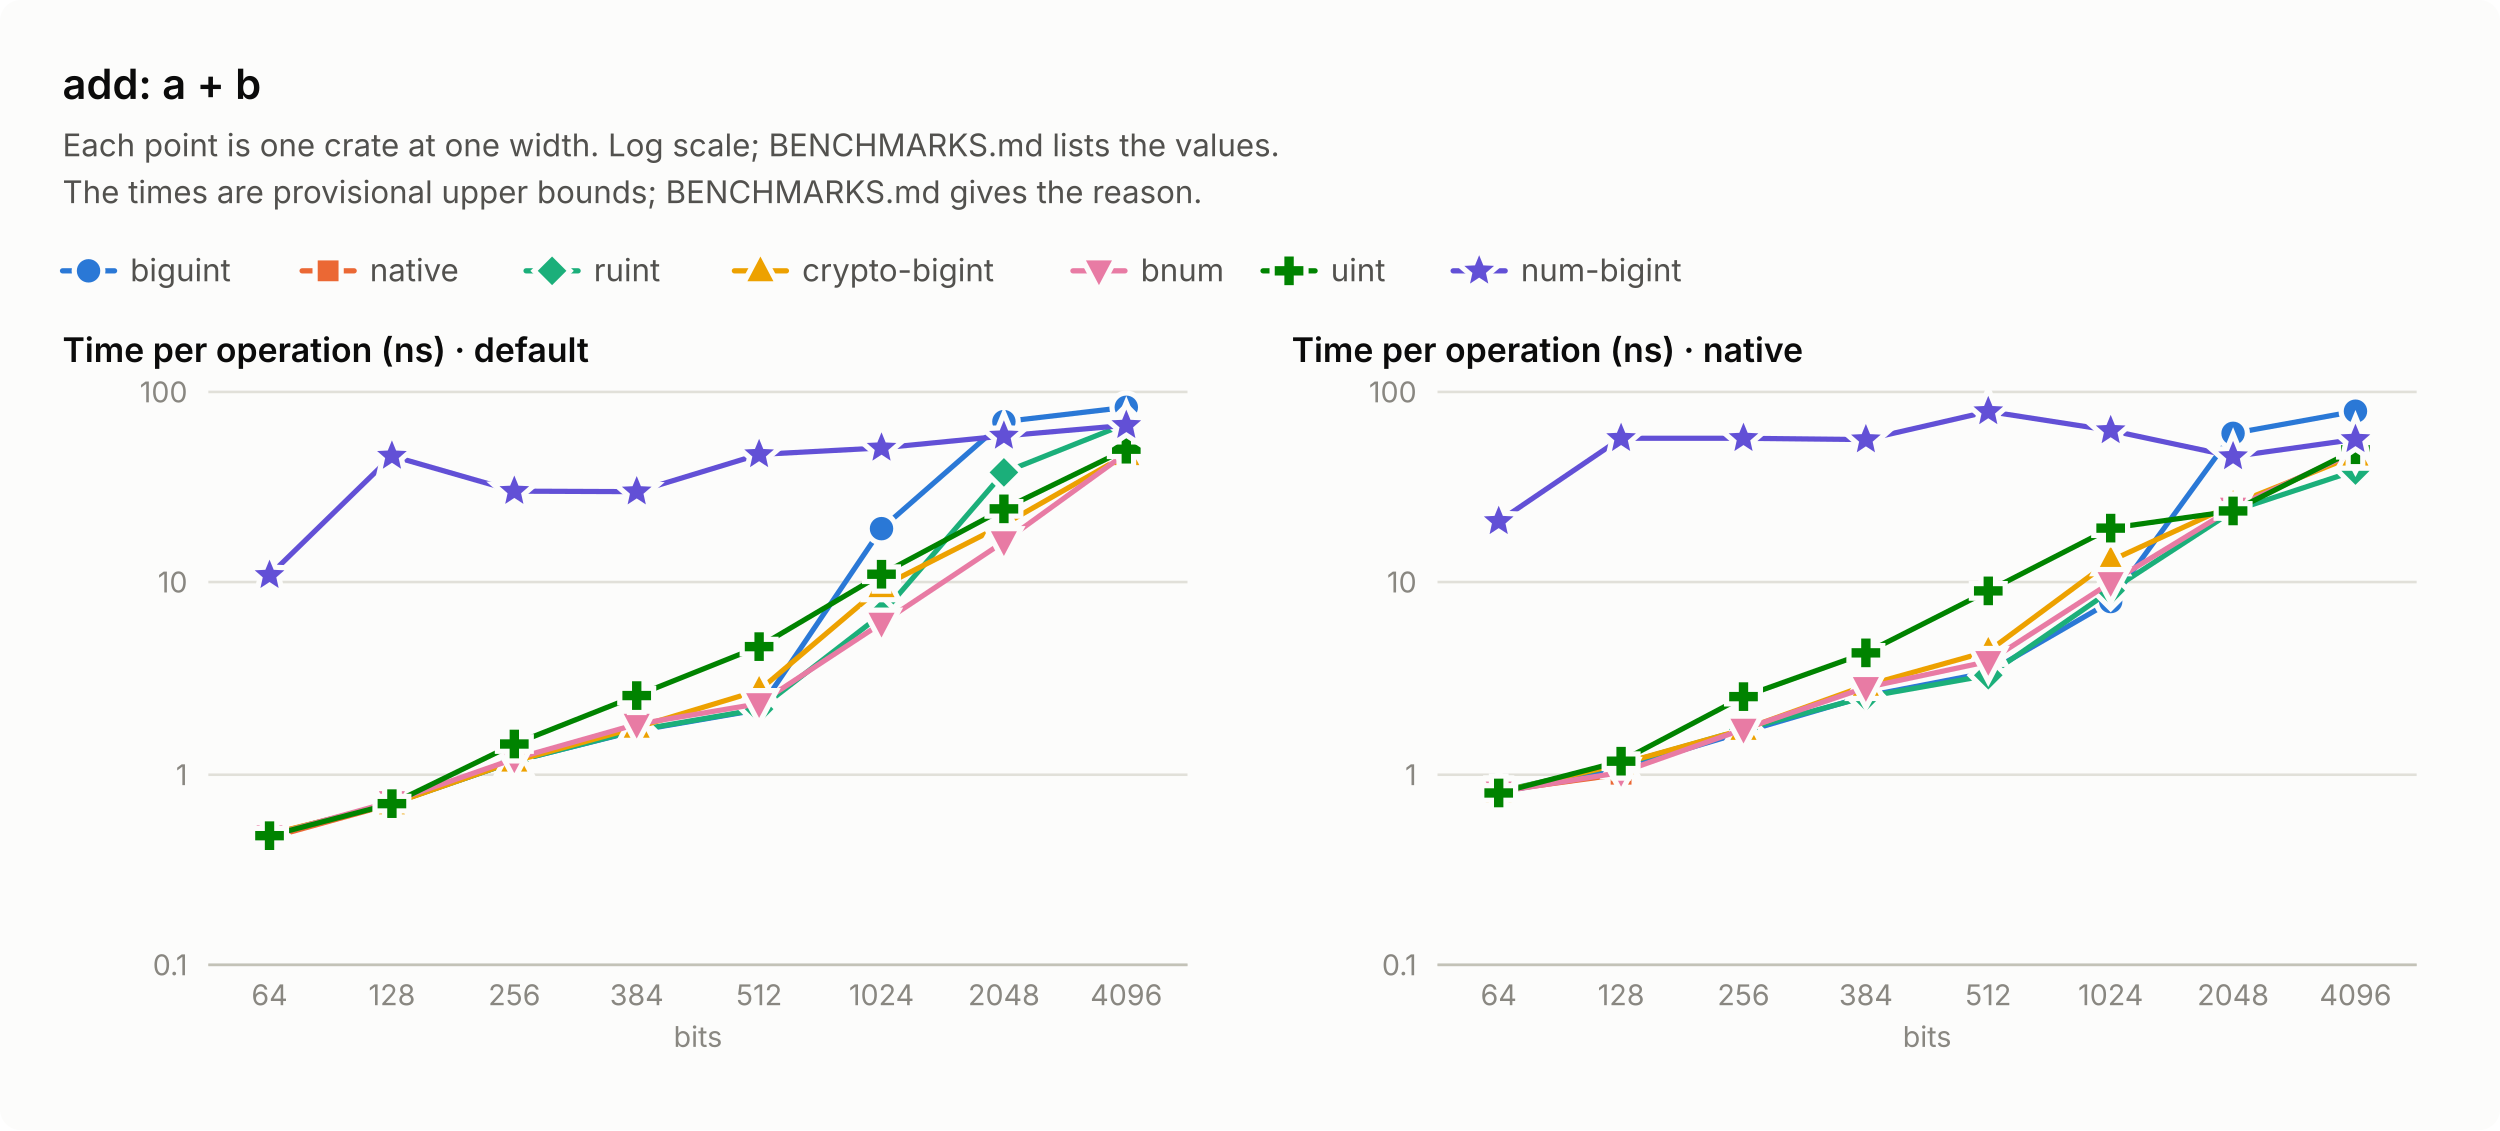
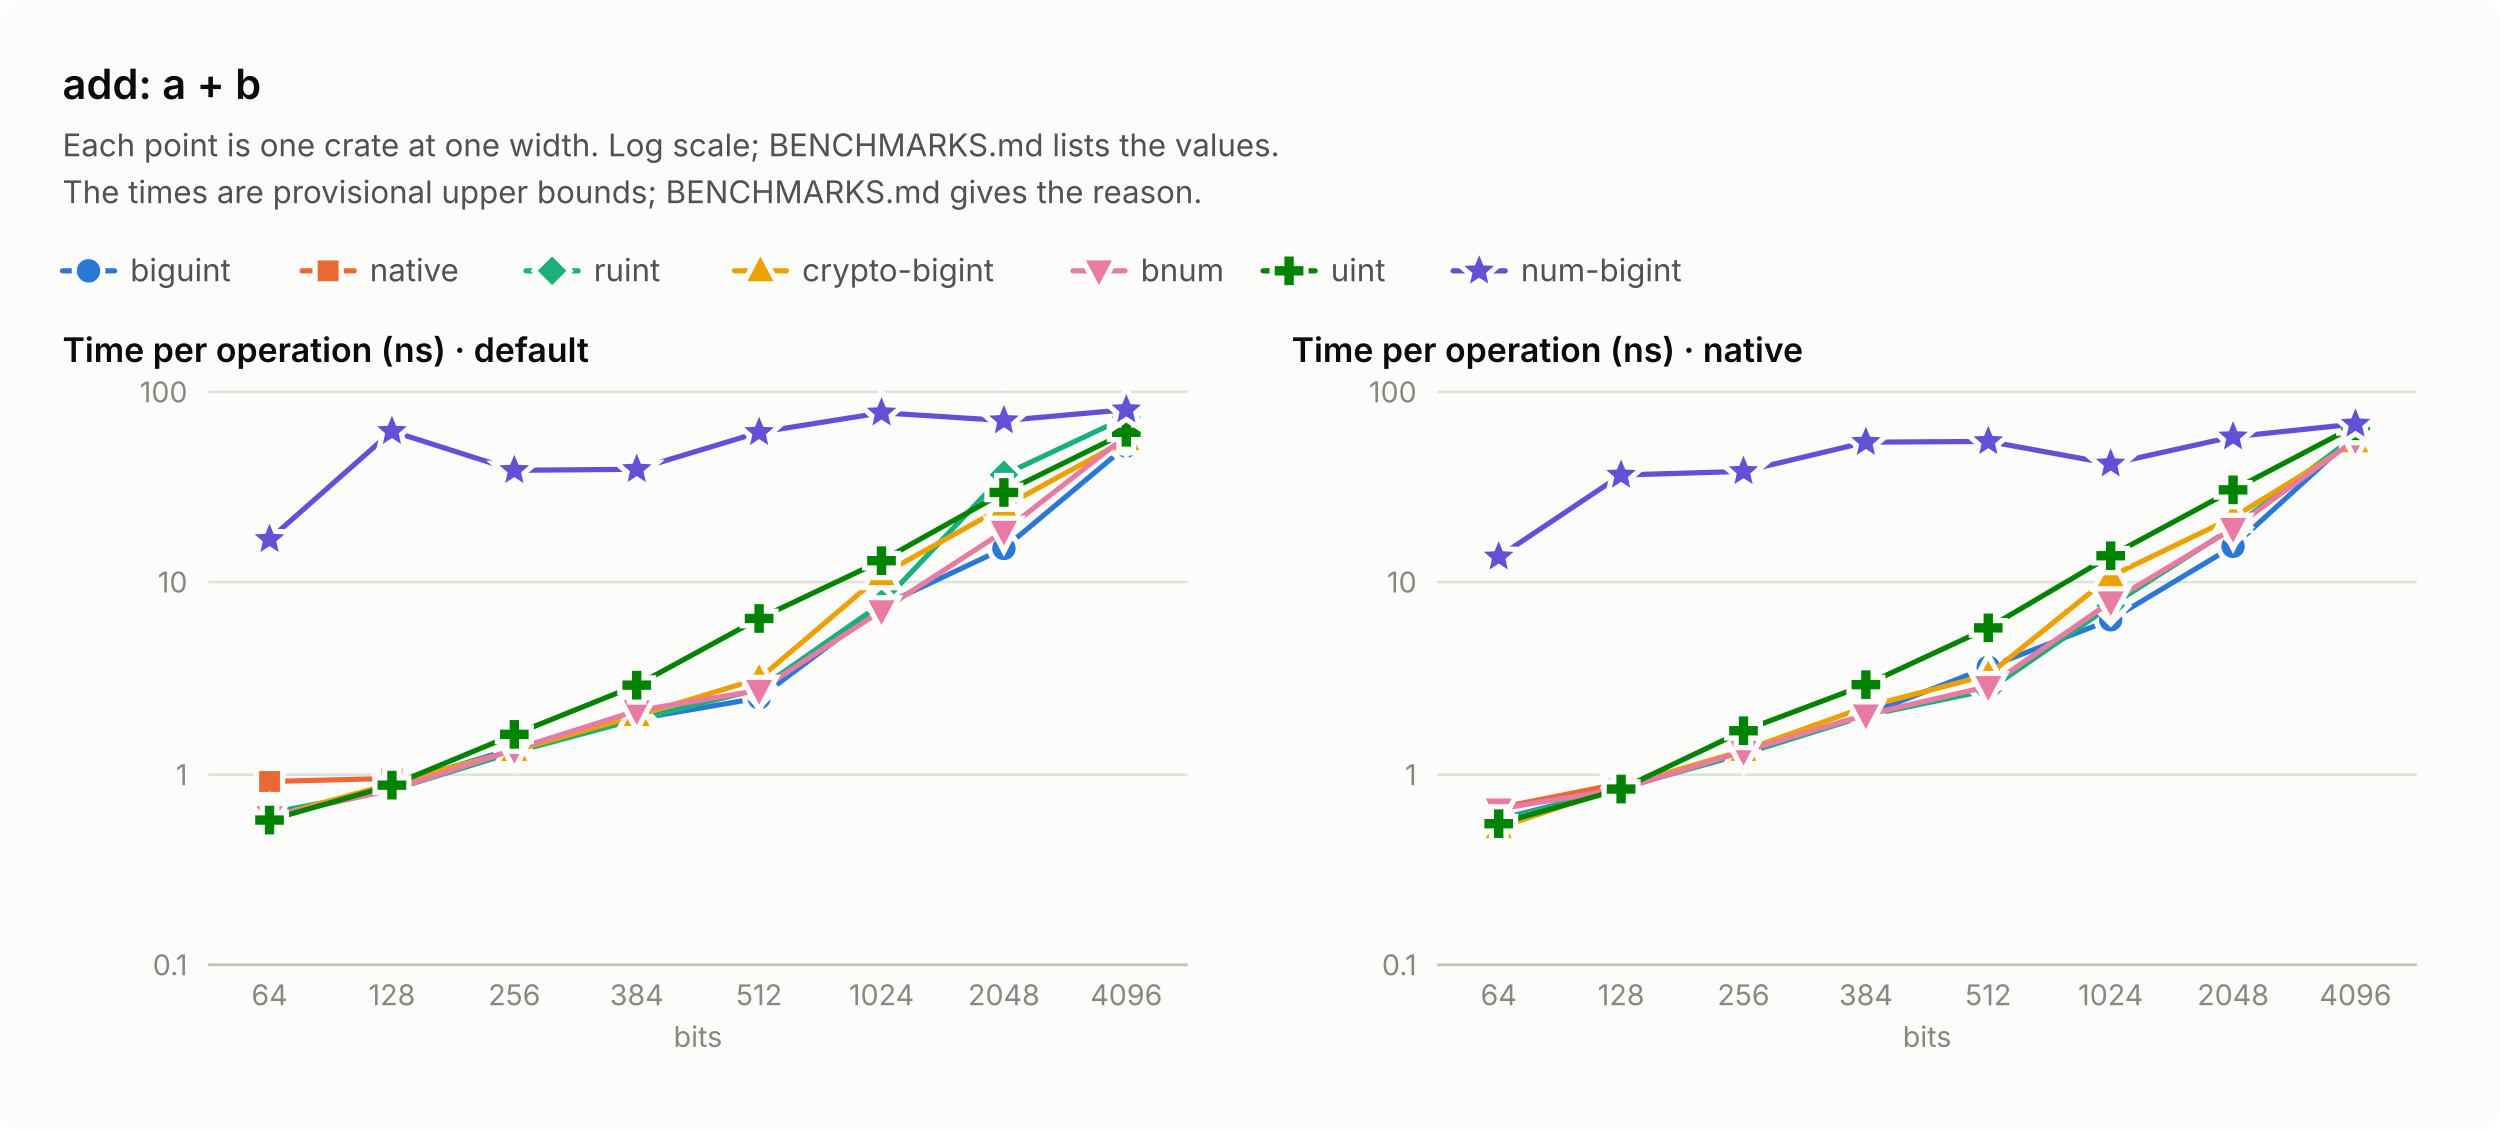
<svg xmlns="http://www.w3.org/2000/svg" width="960" height="434" viewBox="0 0 960 434" role="img" aria-labelledby="title description">
  <style>.grid,.axis{stroke-width:1}.title{font:600 16px system-ui, -apple-system, "Segoe UI", sans-serif}.subtitle,.legend{font:12px system-ui, -apple-system, "Segoe UI", sans-serif}.panel{font:600 13px system-ui, -apple-system, "Segoe UI", sans-serif}.tick{font:11px system-ui, -apple-system, "Segoe UI", sans-serif;font-variant-numeric:tabular-nums}.line{fill:none;stroke-width:2;stroke-linejoin:round;stroke-linecap:round}.marker{stroke-width:4;paint-order:stroke}.surface{fill:#fcfcfb}.grid{stroke:#e1e0d9}.axis{stroke:#c3c2b7}.title,.panel{fill:#0b0b0b}.subtitle,.legend{fill:#52514e}.tick{fill:#898781}.marker{stroke:#fcfcfb}.c0 .line{stroke:#2a78d6}.c0 .marker{fill:#2a78d6}.c1 .line{stroke:#eb6834}.c1 .marker{fill:#eb6834}.c2 .line{stroke:#1baf7a}.c2 .marker{fill:#1baf7a}.c3 .line{stroke:#eda100}.c3 .marker{fill:#eda100}.c4 .line{stroke:#e87ba4}.c4 .marker{fill:#e87ba4}.c5 .line{stroke:#008300}.c5 .marker{fill:#008300}.c6 .line{stroke:#6250d6}.c6 .marker{fill:#6250d6}@media (prefers-color-scheme: dark){.surface{fill:#1a1a19}.grid{stroke:#2c2c2a}.axis{stroke:#383835}.title,.panel{fill:#f0efec}.subtitle,.legend{fill:#c3c2b7}.tick{fill:#898781}.marker{stroke:#1a1a19}.c0 .line{stroke:#3987e5}.c0 .marker{fill:#3987e5}.c1 .line{stroke:#d95926}.c1 .marker{fill:#d95926}.c2 .line{stroke:#199e70}.c2 .marker{fill:#199e70}.c3 .line{stroke:#c98500}.c3 .marker{fill:#c98500}.c4 .line{stroke:#d55181}.c4 .marker{fill:#d55181}.c5 .line{stroke:#008300}.c5 .marker{fill:#008300}.c6 .line{stroke:#9085e9}.c6 .marker{fill:#9085e9}}</style>
  <rect class="surface" width="960" height="434" rx="8" />
  <text class="title" x="24" y="38">add: a + b</text>
  <text class="subtitle" x="24" y="60">Each point is one crate at one width. Log scale; BENCHMARKS.md lists the values.</text>
  <text class="subtitle" x="24" y="78">The times are provisional upper bounds; BENCHMARKS.md gives the reason.</text>
  <g class="c0">
    <path class="line" d="M24,104h20" />
    <path class="marker" transform="translate(34,104)" d="M0,-4.5A4.5,4.5 0 1 1 0,4.5A4.5,4.5 0 1 1 0,-4.5Z" />
  </g>
  <text class="legend" x="50" y="108">biguint</text>
  <g class="c1">
    <path class="line" d="M116,104h20" />
    <path class="marker" transform="translate(126,104)" d="M-4,-4H4V4H-4Z" />
  </g>
  <text class="legend" x="142" y="108">native</text>
  <g class="c2">
    <path class="line" d="M202,104h20" />
    <path class="marker" transform="translate(212,104)" d="M0,-5.5L5.5,0L0,5.5L-5.5,0Z" />
  </g>
  <text class="legend" x="228" y="108">ruint</text>
  <g class="c3">
    <path class="line" d="M282,104h20" />
    <path class="marker" transform="translate(292,104)" d="M0,-5.5L5,4H-5Z" />
  </g>
  <text class="legend" x="308" y="108">crypto-bigint</text>
  <g class="c4">
    <path class="line" d="M412,104h20" />
    <path class="marker" transform="translate(422,104)" d="M0,5.5L5,-4H-5Z" />
  </g>
  <text class="legend" x="438" y="108">bnum</text>
  <g class="c5">
    <path class="line" d="M485,104h20" />
    <path class="marker" transform="translate(495,104)" d="M-1.8,-5.5H1.8V-1.8H5.5V1.8H1.8V5.5H-1.8V1.8H-5.5V-1.8H-1.8Z" />
  </g>
  <text class="legend" x="511" y="108">uint</text>
  <g class="c6">
    <path class="line" d="M558,104h20" />
    <path class="marker" transform="translate(568,104)" d="M0,-6L1.6,-2.1L5.7,-1.9L2.6,0.8L3.5,4.9L0,2.6L-3.5,4.9L-2.6,0.8L-5.7,-1.9L-1.6,-2.1Z" />
  </g>
  <text class="legend" x="584" y="108">num-bigint</text>
  <text class="panel" x="24" y="139">Time per operation (ns) · default</text>
  <path class="grid" d="M80,370.5H456" />
  <text class="tick" x="72" y="374.5" text-anchor="end">0.1</text>
  <path class="grid" d="M80,297.5H456" />
  <text class="tick" x="72" y="301.5" text-anchor="end">1</text>
  <path class="grid" d="M80,223.5H456" />
  <text class="tick" x="72" y="227.5" text-anchor="end">10</text>
  <path class="grid" d="M80,150.5H456" />
  <text class="tick" x="72" y="154.5" text-anchor="end">100</text>
  <path class="axis" d="M80,370.5H456" />
  <text class="tick" x="103.5" y="386" text-anchor="middle">64</text>
  <text class="tick" x="150.5" y="386" text-anchor="middle">128</text>
  <text class="tick" x="197.5" y="386" text-anchor="middle">256</text>
  <text class="tick" x="244.5" y="386" text-anchor="middle">384</text>
  <text class="tick" x="291.5" y="386" text-anchor="middle">512</text>
  <text class="tick" x="338.5" y="386" text-anchor="middle">1024</text>
  <text class="tick" x="385.5" y="386" text-anchor="middle">2048</text>
  <text class="tick" x="432.5" y="386" text-anchor="middle">4096</text>
  <text class="tick" x="268.0" y="402" text-anchor="middle">bits</text>
  <g class="c0">
-     <path class="line" d="M103.5,321.1L150.5,308.5L197.5,292.3L244.5,280.6L291.5,272.5L338.5,203.0L385.5,161.9L432.5,156.4" />
-     <path class="marker" transform="translate(103.5,321.1)" d="M0,-4.5A4.5,4.5 0 1 1 0,4.5A4.5,4.5 0 1 1 0,-4.5Z" />
-     <path class="marker" transform="translate(150.5,308.5)" d="M0,-4.5A4.5,4.5 0 1 1 0,4.5A4.5,4.5 0 1 1 0,-4.5Z" />
-     <path class="marker" transform="translate(197.5,292.3)" d="M0,-4.5A4.5,4.5 0 1 1 0,4.5A4.5,4.5 0 1 1 0,-4.5Z" />
-     <path class="marker" transform="translate(244.5,280.6)" d="M0,-4.5A4.5,4.5 0 1 1 0,4.5A4.5,4.5 0 1 1 0,-4.5Z" />
-     <path class="marker" transform="translate(291.5,272.5)" d="M0,-4.5A4.5,4.5 0 1 1 0,4.5A4.5,4.5 0 1 1 0,-4.5Z" />
-     <path class="marker" transform="translate(338.5,203.0)" d="M0,-4.5A4.5,4.5 0 1 1 0,4.5A4.5,4.5 0 1 1 0,-4.5Z" />
-     <path class="marker" transform="translate(385.5,161.9)" d="M0,-4.5A4.5,4.5 0 1 1 0,4.5A4.5,4.5 0 1 1 0,-4.5Z" />
-     <path class="marker" transform="translate(432.5,156.4)" d="M0,-4.5A4.5,4.5 0 1 1 0,4.5A4.5,4.5 0 1 1 0,-4.5Z" />
+     <path class="line" d="M103.5,314.4L150.5,301.6L197.5,287.3L244.5,276.1L291.5,268.0L338.5,232.7L385.5,210.6L432.5,171.3" />
+     <path class="marker" transform="translate(103.5,314.4)" d="M0,-4.5A4.5,4.5 0 1 1 0,4.5A4.5,4.5 0 1 1 0,-4.5Z" />
+     <path class="marker" transform="translate(150.5,301.6)" d="M0,-4.5A4.5,4.5 0 1 1 0,4.5A4.5,4.5 0 1 1 0,-4.5Z" />
+     <path class="marker" transform="translate(197.5,287.3)" d="M0,-4.5A4.5,4.5 0 1 1 0,4.5A4.5,4.5 0 1 1 0,-4.5Z" />
+     <path class="marker" transform="translate(244.5,276.1)" d="M0,-4.5A4.5,4.5 0 1 1 0,4.5A4.5,4.5 0 1 1 0,-4.5Z" />
+     <path class="marker" transform="translate(291.5,268.0)" d="M0,-4.5A4.5,4.5 0 1 1 0,4.5A4.5,4.5 0 1 1 0,-4.5Z" />
+     <path class="marker" transform="translate(338.5,232.7)" d="M0,-4.5A4.5,4.5 0 1 1 0,4.5A4.5,4.5 0 1 1 0,-4.5Z" />
+     <path class="marker" transform="translate(385.5,210.6)" d="M0,-4.5A4.5,4.5 0 1 1 0,4.5A4.5,4.5 0 1 1 0,-4.5Z" />
+     <path class="marker" transform="translate(432.5,171.3)" d="M0,-4.5A4.5,4.5 0 1 1 0,4.5A4.5,4.5 0 1 1 0,-4.5Z" />
  </g>
  <g class="c1">
-     <path class="line" d="M103.5,321.7L150.5,308.7" />
-     <path class="marker" transform="translate(103.5,321.7)" d="M-4,-4H4V4H-4Z" />
-     <path class="marker" transform="translate(150.5,308.7)" d="M-4,-4H4V4H-4Z" />
+     <path class="line" d="M103.5,300.1L150.5,298.9" />
+     <path class="marker" transform="translate(103.5,300.1)" d="M-4,-4H4V4H-4Z" />
+     <path class="marker" transform="translate(150.5,298.9)" d="M-4,-4H4V4H-4Z" />
  </g>
  <g class="c2">
-     <path class="line" d="M103.5,320.5L150.5,308.5L197.5,292.4L244.5,280.4L291.5,272.3L338.5,235.9L385.5,181.4L432.5,162.7" />
-     <path class="marker" transform="translate(103.5,320.5)" d="M0,-5.5L5.5,0L0,5.5L-5.5,0Z" />
-     <path class="marker" transform="translate(150.5,308.5)" d="M0,-5.5L5.5,0L0,5.5L-5.5,0Z" />
-     <path class="marker" transform="translate(197.5,292.4)" d="M0,-5.5L5.5,0L0,5.5L-5.5,0Z" />
-     <path class="marker" transform="translate(244.5,280.4)" d="M0,-5.5L5.5,0L0,5.5L-5.5,0Z" />
-     <path class="marker" transform="translate(291.5,272.3)" d="M0,-5.5L5.5,0L0,5.5L-5.5,0Z" />
-     <path class="marker" transform="translate(338.5,235.9)" d="M0,-5.5L5.5,0L0,5.5L-5.5,0Z" />
-     <path class="marker" transform="translate(385.5,181.4)" d="M0,-5.5L5.5,0L0,5.5L-5.5,0Z" />
-     <path class="marker" transform="translate(432.5,162.7)" d="M0,-5.5L5.5,0L0,5.5L-5.5,0Z" />
+     <path class="line" d="M103.5,312.1L150.5,303.3L197.5,288.8L244.5,276.2L291.5,264.6L338.5,231.8L385.5,182.3L432.5,160.2" />
+     <path class="marker" transform="translate(103.5,312.1)" d="M0,-5.5L5.5,0L0,5.5L-5.5,0Z" />
+     <path class="marker" transform="translate(150.5,303.3)" d="M0,-5.5L5.5,0L0,5.5L-5.5,0Z" />
+     <path class="marker" transform="translate(197.5,288.8)" d="M0,-5.5L5.5,0L0,5.5L-5.5,0Z" />
+     <path class="marker" transform="translate(244.5,276.2)" d="M0,-5.5L5.5,0L0,5.5L-5.5,0Z" />
+     <path class="marker" transform="translate(291.5,264.6)" d="M0,-5.5L5.5,0L0,5.5L-5.5,0Z" />
+     <path class="marker" transform="translate(338.5,231.8)" d="M0,-5.5L5.5,0L0,5.5L-5.5,0Z" />
+     <path class="marker" transform="translate(385.5,182.3)" d="M0,-5.5L5.5,0L0,5.5L-5.5,0Z" />
+     <path class="marker" transform="translate(432.5,160.2)" d="M0,-5.5L5.5,0L0,5.5L-5.5,0Z" />
  </g>
  <g class="c3">
-     <path class="line" d="M103.5,320.3L150.5,308.7L197.5,292.3L244.5,279.3L291.5,265.1L338.5,225.3L385.5,201.4L432.5,174.6" />
-     <path class="marker" transform="translate(103.5,320.3)" d="M0,-5.5L5,4H-5Z" />
-     <path class="marker" transform="translate(150.5,308.7)" d="M0,-5.5L5,4H-5Z" />
-     <path class="marker" transform="translate(197.5,292.3)" d="M0,-5.5L5,4H-5Z" />
-     <path class="marker" transform="translate(244.5,279.3)" d="M0,-5.5L5,4H-5Z" />
-     <path class="marker" transform="translate(291.5,265.1)" d="M0,-5.5L5,4H-5Z" />
-     <path class="marker" transform="translate(338.5,225.3)" d="M0,-5.5L5,4H-5Z" />
-     <path class="marker" transform="translate(385.5,201.4)" d="M0,-5.5L5,4H-5Z" />
-     <path class="marker" transform="translate(432.5,174.6)" d="M0,-5.5L5,4H-5Z" />
+     <path class="line" d="M103.5,313.9L150.5,300.9L197.5,288.2L244.5,274.8L291.5,260.6L338.5,220.7L385.5,194.6L432.5,168.9" />
+     <path class="marker" transform="translate(103.5,313.9)" d="M0,-5.5L5,4H-5Z" />
+     <path class="marker" transform="translate(150.5,300.9)" d="M0,-5.5L5,4H-5Z" />
+     <path class="marker" transform="translate(197.5,288.2)" d="M0,-5.5L5,4H-5Z" />
+     <path class="marker" transform="translate(244.5,274.8)" d="M0,-5.5L5,4H-5Z" />
+     <path class="marker" transform="translate(291.5,260.6)" d="M0,-5.5L5,4H-5Z" />
+     <path class="marker" transform="translate(338.5,220.7)" d="M0,-5.5L5,4H-5Z" />
+     <path class="marker" transform="translate(385.5,194.6)" d="M0,-5.5L5,4H-5Z" />
+     <path class="marker" transform="translate(432.5,168.9)" d="M0,-5.5L5,4H-5Z" />
  </g>
  <g class="c4">
-     <path class="line" d="M103.5,320.9L150.5,307.8L197.5,291.4L244.5,278.1L291.5,270.2L338.5,239.3L385.5,208.0L432.5,174.0" />
-     <path class="marker" transform="translate(103.5,320.9)" d="M0,5.5L5,-4H-5Z" />
-     <path class="marker" transform="translate(150.5,307.8)" d="M0,5.5L5,-4H-5Z" />
-     <path class="marker" transform="translate(197.5,291.4)" d="M0,5.5L5,-4H-5Z" />
-     <path class="marker" transform="translate(244.5,278.1)" d="M0,5.5L5,-4H-5Z" />
-     <path class="marker" transform="translate(291.5,270.2)" d="M0,5.5L5,-4H-5Z" />
-     <path class="marker" transform="translate(338.5,239.3)" d="M0,5.5L5,-4H-5Z" />
-     <path class="marker" transform="translate(385.5,208.0)" d="M0,5.5L5,-4H-5Z" />
-     <path class="marker" transform="translate(432.5,174.0)" d="M0,5.5L5,-4H-5Z" />
+     <path class="line" d="M103.5,313.5L150.5,303.3L197.5,287.8L244.5,272.9L291.5,265.1L338.5,234.5L385.5,204.0L432.5,167.4" />
+     <path class="marker" transform="translate(103.5,313.5)" d="M0,5.5L5,-4H-5Z" />
+     <path class="marker" transform="translate(150.5,303.3)" d="M0,5.5L5,-4H-5Z" />
+     <path class="marker" transform="translate(197.5,287.8)" d="M0,5.5L5,-4H-5Z" />
+     <path class="marker" transform="translate(244.5,272.9)" d="M0,5.5L5,-4H-5Z" />
+     <path class="marker" transform="translate(291.5,265.1)" d="M0,5.5L5,-4H-5Z" />
+     <path class="marker" transform="translate(338.5,234.5)" d="M0,5.5L5,-4H-5Z" />
+     <path class="marker" transform="translate(385.5,204.0)" d="M0,5.5L5,-4H-5Z" />
+     <path class="marker" transform="translate(432.5,167.4)" d="M0,5.5L5,-4H-5Z" />
  </g>
  <g class="c5">
-     <path class="line" d="M103.5,320.9L150.5,308.6L197.5,285.7L244.5,267.1L291.5,248.3L338.5,220.5L385.5,195.4L432.5,172.5" />
-     <path class="marker" transform="translate(103.5,320.9)" d="M-1.8,-5.5H1.8V-1.8H5.5V1.8H1.8V5.5H-1.8V1.8H-5.5V-1.8H-1.8Z" />
-     <path class="marker" transform="translate(150.5,308.6)" d="M-1.8,-5.5H1.8V-1.8H5.5V1.8H1.8V5.5H-1.8V1.8H-5.5V-1.8H-1.8Z" />
-     <path class="marker" transform="translate(197.5,285.7)" d="M-1.8,-5.5H1.8V-1.8H5.5V1.8H1.8V5.5H-1.8V1.8H-5.5V-1.8H-1.8Z" />
-     <path class="marker" transform="translate(244.5,267.1)" d="M-1.8,-5.5H1.8V-1.8H5.5V1.8H1.8V5.5H-1.8V1.8H-5.5V-1.8H-1.8Z" />
-     <path class="marker" transform="translate(291.5,248.3)" d="M-1.8,-5.5H1.8V-1.8H5.5V1.8H1.8V5.5H-1.8V1.8H-5.5V-1.8H-1.8Z" />
-     <path class="marker" transform="translate(338.5,220.5)" d="M-1.8,-5.5H1.8V-1.8H5.5V1.8H1.8V5.5H-1.8V1.8H-5.5V-1.8H-1.8Z" />
-     <path class="marker" transform="translate(385.5,195.4)" d="M-1.8,-5.5H1.8V-1.8H5.5V1.8H1.8V5.5H-1.8V1.8H-5.5V-1.8H-1.8Z" />
-     <path class="marker" transform="translate(432.5,172.5)" d="M-1.8,-5.5H1.8V-1.8H5.5V1.8H1.8V5.5H-1.8V1.8H-5.5V-1.8H-1.8Z" />
+     <path class="line" d="M103.5,314.9L150.5,301.5L197.5,282.0L244.5,263.1L291.5,237.5L338.5,215.3L385.5,189.1L432.5,166.0" />
+     <path class="marker" transform="translate(103.5,314.9)" d="M-1.8,-5.5H1.8V-1.8H5.5V1.8H1.8V5.5H-1.8V1.8H-5.5V-1.8H-1.8Z" />
+     <path class="marker" transform="translate(150.5,301.5)" d="M-1.8,-5.5H1.8V-1.8H5.5V1.8H1.8V5.5H-1.8V1.8H-5.5V-1.8H-1.8Z" />
+     <path class="marker" transform="translate(197.5,282.0)" d="M-1.8,-5.5H1.8V-1.8H5.5V1.8H1.8V5.5H-1.8V1.8H-5.5V-1.8H-1.8Z" />
+     <path class="marker" transform="translate(244.5,263.1)" d="M-1.8,-5.5H1.8V-1.8H5.5V1.8H1.8V5.5H-1.8V1.8H-5.5V-1.8H-1.8Z" />
+     <path class="marker" transform="translate(291.5,237.5)" d="M-1.8,-5.5H1.8V-1.8H5.5V1.8H1.8V5.5H-1.8V1.8H-5.5V-1.8H-1.8Z" />
+     <path class="marker" transform="translate(338.5,215.3)" d="M-1.8,-5.5H1.8V-1.8H5.5V1.8H1.8V5.5H-1.8V1.8H-5.5V-1.8H-1.8Z" />
+     <path class="marker" transform="translate(385.5,189.1)" d="M-1.8,-5.5H1.8V-1.8H5.5V1.8H1.8V5.5H-1.8V1.8H-5.5V-1.8H-1.8Z" />
+     <path class="marker" transform="translate(432.5,166.0)" d="M-1.8,-5.5H1.8V-1.8H5.5V1.8H1.8V5.5H-1.8V1.8H-5.5V-1.8H-1.8Z" />
  </g>
  <g class="c6">
-     <path class="line" d="M103.5,220.9L150.5,175.1L197.5,188.6L244.5,188.8L291.5,174.5L338.5,172.0L385.5,167.4L432.5,163.3" />
-     <path class="marker" transform="translate(103.5,220.9)" d="M0,-6L1.6,-2.1L5.7,-1.9L2.6,0.8L3.5,4.9L0,2.6L-3.5,4.9L-2.6,0.8L-5.7,-1.9L-1.6,-2.1Z" />
-     <path class="marker" transform="translate(150.5,175.1)" d="M0,-6L1.6,-2.1L5.7,-1.9L2.6,0.8L3.5,4.9L0,2.6L-3.5,4.9L-2.6,0.8L-5.7,-1.9L-1.6,-2.1Z" />
-     <path class="marker" transform="translate(197.5,188.6)" d="M0,-6L1.6,-2.1L5.7,-1.9L2.6,0.8L3.5,4.9L0,2.6L-3.5,4.9L-2.6,0.8L-5.7,-1.9L-1.6,-2.1Z" />
-     <path class="marker" transform="translate(244.5,188.8)" d="M0,-6L1.6,-2.1L5.7,-1.9L2.6,0.8L3.5,4.9L0,2.6L-3.5,4.9L-2.6,0.8L-5.7,-1.9L-1.6,-2.1Z" />
-     <path class="marker" transform="translate(291.5,174.5)" d="M0,-6L1.6,-2.1L5.7,-1.9L2.6,0.8L3.5,4.9L0,2.6L-3.5,4.9L-2.6,0.8L-5.7,-1.9L-1.6,-2.1Z" />
-     <path class="marker" transform="translate(338.5,172.0)" d="M0,-6L1.6,-2.1L5.7,-1.9L2.6,0.8L3.5,4.9L0,2.6L-3.5,4.9L-2.6,0.8L-5.7,-1.9L-1.6,-2.1Z" />
-     <path class="marker" transform="translate(385.5,167.4)" d="M0,-6L1.6,-2.1L5.7,-1.9L2.6,0.8L3.5,4.9L0,2.6L-3.5,4.9L-2.6,0.8L-5.7,-1.9L-1.6,-2.1Z" />
-     <path class="marker" transform="translate(432.5,163.3)" d="M0,-6L1.6,-2.1L5.7,-1.9L2.6,0.8L3.5,4.9L0,2.6L-3.5,4.9L-2.6,0.8L-5.7,-1.9L-1.6,-2.1Z" />
+     <path class="line" d="M103.5,207.1L150.5,165.6L197.5,180.6L244.5,180.2L291.5,166.0L338.5,158.5L385.5,161.5L432.5,157.3" />
+     <path class="marker" transform="translate(103.5,207.1)" d="M0,-6L1.6,-2.1L5.7,-1.9L2.6,0.8L3.5,4.9L0,2.6L-3.5,4.9L-2.6,0.8L-5.7,-1.9L-1.6,-2.1Z" />
+     <path class="marker" transform="translate(150.5,165.6)" d="M0,-6L1.6,-2.1L5.7,-1.9L2.6,0.8L3.5,4.9L0,2.6L-3.5,4.9L-2.6,0.8L-5.7,-1.9L-1.6,-2.1Z" />
+     <path class="marker" transform="translate(197.5,180.6)" d="M0,-6L1.6,-2.1L5.7,-1.9L2.6,0.8L3.5,4.9L0,2.6L-3.5,4.9L-2.6,0.8L-5.7,-1.9L-1.6,-2.1Z" />
+     <path class="marker" transform="translate(244.5,180.2)" d="M0,-6L1.6,-2.1L5.7,-1.9L2.6,0.8L3.5,4.9L0,2.6L-3.5,4.9L-2.6,0.8L-5.7,-1.9L-1.6,-2.1Z" />
+     <path class="marker" transform="translate(291.5,166.0)" d="M0,-6L1.6,-2.1L5.7,-1.9L2.6,0.8L3.5,4.9L0,2.6L-3.5,4.9L-2.6,0.8L-5.7,-1.9L-1.6,-2.1Z" />
+     <path class="marker" transform="translate(338.5,158.5)" d="M0,-6L1.6,-2.1L5.7,-1.9L2.6,0.8L3.5,4.9L0,2.6L-3.5,4.9L-2.6,0.8L-5.7,-1.9L-1.6,-2.1Z" />
+     <path class="marker" transform="translate(385.5,161.5)" d="M0,-6L1.6,-2.1L5.7,-1.9L2.6,0.8L3.5,4.9L0,2.6L-3.5,4.9L-2.6,0.8L-5.7,-1.9L-1.6,-2.1Z" />
+     <path class="marker" transform="translate(432.5,157.3)" d="M0,-6L1.6,-2.1L5.7,-1.9L2.6,0.8L3.5,4.9L0,2.6L-3.5,4.9L-2.6,0.8L-5.7,-1.9L-1.6,-2.1Z" />
  </g>
  <text class="panel" x="496" y="139">Time per operation (ns) · native</text>
  <path class="grid" d="M552,370.5H928" />
  <text class="tick" x="544" y="374.5" text-anchor="end">0.1</text>
  <path class="grid" d="M552,297.5H928" />
  <text class="tick" x="544" y="301.5" text-anchor="end">1</text>
  <path class="grid" d="M552,223.5H928" />
  <text class="tick" x="544" y="227.5" text-anchor="end">10</text>
  <path class="grid" d="M552,150.5H928" />
  <text class="tick" x="544" y="154.5" text-anchor="end">100</text>
  <path class="axis" d="M552,370.5H928" />
  <text class="tick" x="575.5" y="386" text-anchor="middle">64</text>
  <text class="tick" x="622.5" y="386" text-anchor="middle">128</text>
  <text class="tick" x="669.5" y="386" text-anchor="middle">256</text>
  <text class="tick" x="716.5" y="386" text-anchor="middle">384</text>
  <text class="tick" x="763.5" y="386" text-anchor="middle">512</text>
  <text class="tick" x="810.5" y="386" text-anchor="middle">1024</text>
  <text class="tick" x="857.5" y="386" text-anchor="middle">2048</text>
  <text class="tick" x="904.5" y="386" text-anchor="middle">4096</text>
  <text class="tick" x="740.0" y="402" text-anchor="middle">bits</text>
  <g class="c0">
-     <path class="line" d="M575.5,304.4L622.5,295.0L669.5,281.1L716.5,267.3L763.5,258.2L810.5,231.0L857.5,166.4L904.5,157.9" />
-     <path class="marker" transform="translate(575.5,304.4)" d="M0,-4.5A4.5,4.5 0 1 1 0,4.5A4.5,4.5 0 1 1 0,-4.5Z" />
-     <path class="marker" transform="translate(622.5,295.0)" d="M0,-4.5A4.5,4.5 0 1 1 0,4.5A4.5,4.5 0 1 1 0,-4.5Z" />
-     <path class="marker" transform="translate(669.5,281.1)" d="M0,-4.5A4.5,4.5 0 1 1 0,4.5A4.5,4.5 0 1 1 0,-4.5Z" />
-     <path class="marker" transform="translate(716.5,267.3)" d="M0,-4.5A4.5,4.5 0 1 1 0,4.5A4.5,4.5 0 1 1 0,-4.5Z" />
-     <path class="marker" transform="translate(763.5,258.2)" d="M0,-4.5A4.5,4.5 0 1 1 0,4.5A4.5,4.5 0 1 1 0,-4.5Z" />
-     <path class="marker" transform="translate(810.5,231.0)" d="M0,-4.5A4.5,4.5 0 1 1 0,4.5A4.5,4.5 0 1 1 0,-4.5Z" />
-     <path class="marker" transform="translate(857.5,166.4)" d="M0,-4.5A4.5,4.5 0 1 1 0,4.5A4.5,4.5 0 1 1 0,-4.5Z" />
-     <path class="marker" transform="translate(904.5,157.9)" d="M0,-4.5A4.5,4.5 0 1 1 0,4.5A4.5,4.5 0 1 1 0,-4.5Z" />
+     <path class="line" d="M575.5,314.6L622.5,302.7L669.5,288.9L716.5,274.4L763.5,256.2L810.5,238.0L857.5,209.8L904.5,167.0" />
+     <path class="marker" transform="translate(575.5,314.6)" d="M0,-4.5A4.5,4.5 0 1 1 0,4.5A4.5,4.5 0 1 1 0,-4.5Z" />
+     <path class="marker" transform="translate(622.5,302.7)" d="M0,-4.5A4.5,4.5 0 1 1 0,4.5A4.5,4.5 0 1 1 0,-4.5Z" />
+     <path class="marker" transform="translate(669.5,288.9)" d="M0,-4.5A4.5,4.5 0 1 1 0,4.5A4.5,4.5 0 1 1 0,-4.5Z" />
+     <path class="marker" transform="translate(716.5,274.4)" d="M0,-4.5A4.5,4.5 0 1 1 0,4.5A4.5,4.5 0 1 1 0,-4.5Z" />
+     <path class="marker" transform="translate(763.5,256.2)" d="M0,-4.5A4.5,4.5 0 1 1 0,4.5A4.5,4.5 0 1 1 0,-4.5Z" />
+     <path class="marker" transform="translate(810.5,238.0)" d="M0,-4.5A4.5,4.5 0 1 1 0,4.5A4.5,4.5 0 1 1 0,-4.5Z" />
+     <path class="marker" transform="translate(857.5,209.8)" d="M0,-4.5A4.5,4.5 0 1 1 0,4.5A4.5,4.5 0 1 1 0,-4.5Z" />
+     <path class="marker" transform="translate(904.5,167.0)" d="M0,-4.5A4.5,4.5 0 1 1 0,4.5A4.5,4.5 0 1 1 0,-4.5Z" />
  </g>
  <g class="c1">
-     <path class="line" d="M575.5,303.7L622.5,297.3" />
-     <path class="marker" transform="translate(575.5,303.7)" d="M-4,-4H4V4H-4Z" />
-     <path class="marker" transform="translate(622.5,297.3)" d="M-4,-4H4V4H-4Z" />
+     <path class="line" d="M575.5,310.2L622.5,300.8" />
+     <path class="marker" transform="translate(575.5,310.2)" d="M-4,-4H4V4H-4Z" />
+     <path class="marker" transform="translate(622.5,300.8)" d="M-4,-4H4V4H-4Z" />
  </g>
  <g class="c2">
-     <path class="line" d="M575.5,303.9L622.5,293.5L669.5,280.1L716.5,267.6L763.5,259.3L810.5,226.8L857.5,196.2L904.5,180.7" />
-     <path class="marker" transform="translate(575.5,303.9)" d="M0,-5.5L5.5,0L0,5.5L-5.5,0Z" />
-     <path class="marker" transform="translate(622.5,293.5)" d="M0,-5.5L5.5,0L0,5.5L-5.5,0Z" />
-     <path class="marker" transform="translate(669.5,280.1)" d="M0,-5.5L5.5,0L0,5.5L-5.5,0Z" />
-     <path class="marker" transform="translate(716.5,267.6)" d="M0,-5.5L5.5,0L0,5.5L-5.5,0Z" />
-     <path class="marker" transform="translate(763.5,259.3)" d="M0,-5.5L5.5,0L0,5.5L-5.5,0Z" />
-     <path class="marker" transform="translate(810.5,226.8)" d="M0,-5.5L5.5,0L0,5.5L-5.5,0Z" />
-     <path class="marker" transform="translate(857.5,196.2)" d="M0,-5.5L5.5,0L0,5.5L-5.5,0Z" />
-     <path class="marker" transform="translate(904.5,180.7)" d="M0,-5.5L5.5,0L0,5.5L-5.5,0Z" />
+     <path class="line" d="M575.5,315.1L622.5,302.6L669.5,289.5L716.5,274.8L763.5,265.0L810.5,232.6L857.5,202.5L904.5,167.4" />
+     <path class="marker" transform="translate(575.5,315.1)" d="M0,-5.5L5.5,0L0,5.5L-5.5,0Z" />
+     <path class="marker" transform="translate(622.5,302.6)" d="M0,-5.5L5.5,0L0,5.5L-5.5,0Z" />
+     <path class="marker" transform="translate(669.5,289.5)" d="M0,-5.5L5.5,0L0,5.5L-5.5,0Z" />
+     <path class="marker" transform="translate(716.5,274.8)" d="M0,-5.5L5.5,0L0,5.5L-5.5,0Z" />
+     <path class="marker" transform="translate(763.5,265.0)" d="M0,-5.5L5.5,0L0,5.5L-5.5,0Z" />
+     <path class="marker" transform="translate(810.5,232.6)" d="M0,-5.5L5.5,0L0,5.5L-5.5,0Z" />
+     <path class="marker" transform="translate(857.5,202.5)" d="M0,-5.5L5.5,0L0,5.5L-5.5,0Z" />
+     <path class="marker" transform="translate(904.5,167.4)" d="M0,-5.5L5.5,0L0,5.5L-5.5,0Z" />
  </g>
  <g class="c3">
-     <path class="line" d="M575.5,304.2L622.5,293.3L669.5,280.1L716.5,263.2L763.5,250.1L810.5,215.3L857.5,193.7L904.5,174.8" />
-     <path class="marker" transform="translate(575.5,304.2)" d="M0,-5.5L5,4H-5Z" />
-     <path class="marker" transform="translate(622.5,293.3)" d="M0,-5.5L5,4H-5Z" />
-     <path class="marker" transform="translate(669.5,280.1)" d="M0,-5.5L5,4H-5Z" />
-     <path class="marker" transform="translate(716.5,263.2)" d="M0,-5.5L5,4H-5Z" />
-     <path class="marker" transform="translate(763.5,250.1)" d="M0,-5.5L5,4H-5Z" />
-     <path class="marker" transform="translate(810.5,215.3)" d="M0,-5.5L5,4H-5Z" />
-     <path class="marker" transform="translate(857.5,193.7)" d="M0,-5.5L5,4H-5Z" />
-     <path class="marker" transform="translate(904.5,174.8)" d="M0,-5.5L5,4H-5Z" />
+     <path class="line" d="M575.5,317.9L622.5,301.9L669.5,288.2L716.5,271.4L763.5,259.2L810.5,221.3L857.5,198.7L904.5,169.7" />
+     <path class="marker" transform="translate(575.5,317.9)" d="M0,-5.5L5,4H-5Z" />
+     <path class="marker" transform="translate(622.5,301.9)" d="M0,-5.5L5,4H-5Z" />
+     <path class="marker" transform="translate(669.5,288.2)" d="M0,-5.5L5,4H-5Z" />
+     <path class="marker" transform="translate(716.5,271.4)" d="M0,-5.5L5,4H-5Z" />
+     <path class="marker" transform="translate(763.5,259.2)" d="M0,-5.5L5,4H-5Z" />
+     <path class="marker" transform="translate(810.5,221.3)" d="M0,-5.5L5,4H-5Z" />
+     <path class="marker" transform="translate(857.5,198.7)" d="M0,-5.5L5,4H-5Z" />
+     <path class="marker" transform="translate(904.5,169.7)" d="M0,-5.5L5,4H-5Z" />
  </g>
  <g class="c4">
-     <path class="line" d="M575.5,304.1L622.5,296.6L669.5,280.0L716.5,264.0L763.5,254.0L810.5,223.7L857.5,195.1L904.5,173.4" />
-     <path class="marker" transform="translate(575.5,304.1)" d="M0,5.5L5,-4H-5Z" />
-     <path class="marker" transform="translate(622.5,296.6)" d="M0,5.5L5,-4H-5Z" />
-     <path class="marker" transform="translate(669.5,280.0)" d="M0,5.5L5,-4H-5Z" />
-     <path class="marker" transform="translate(716.5,264.0)" d="M0,5.5L5,-4H-5Z" />
-     <path class="marker" transform="translate(763.5,254.0)" d="M0,5.5L5,-4H-5Z" />
-     <path class="marker" transform="translate(810.5,223.7)" d="M0,5.5L5,-4H-5Z" />
-     <path class="marker" transform="translate(857.5,195.1)" d="M0,5.5L5,-4H-5Z" />
-     <path class="marker" transform="translate(904.5,173.4)" d="M0,5.5L5,-4H-5Z" />
+     <path class="line" d="M575.5,310.6L622.5,303.0L669.5,288.5L716.5,274.5L763.5,263.6L810.5,231.1L857.5,202.9L904.5,168.8" />
+     <path class="marker" transform="translate(575.5,310.6)" d="M0,5.5L5,-4H-5Z" />
+     <path class="marker" transform="translate(622.5,303.0)" d="M0,5.5L5,-4H-5Z" />
+     <path class="marker" transform="translate(669.5,288.5)" d="M0,5.5L5,-4H-5Z" />
+     <path class="marker" transform="translate(716.5,274.5)" d="M0,5.5L5,-4H-5Z" />
+     <path class="marker" transform="translate(763.5,263.6)" d="M0,5.5L5,-4H-5Z" />
+     <path class="marker" transform="translate(810.5,231.1)" d="M0,5.5L5,-4H-5Z" />
+     <path class="marker" transform="translate(857.5,202.9)" d="M0,5.5L5,-4H-5Z" />
+     <path class="marker" transform="translate(904.5,168.8)" d="M0,5.5L5,-4H-5Z" />
  </g>
  <g class="c5">
-     <path class="line" d="M575.5,304.5L622.5,292.3L669.5,267.5L716.5,250.7L763.5,226.9L810.5,202.8L857.5,196.2L904.5,172.7" />
-     <path class="marker" transform="translate(575.5,304.5)" d="M-1.8,-5.5H1.8V-1.8H5.5V1.8H1.8V5.5H-1.8V1.8H-5.5V-1.8H-1.8Z" />
-     <path class="marker" transform="translate(622.5,292.3)" d="M-1.8,-5.5H1.8V-1.8H5.5V1.8H1.8V5.5H-1.8V1.8H-5.5V-1.8H-1.8Z" />
-     <path class="marker" transform="translate(669.5,267.5)" d="M-1.8,-5.5H1.8V-1.8H5.5V1.8H1.8V5.5H-1.8V1.8H-5.5V-1.8H-1.8Z" />
-     <path class="marker" transform="translate(716.5,250.7)" d="M-1.8,-5.5H1.8V-1.8H5.5V1.8H1.8V5.5H-1.8V1.8H-5.5V-1.8H-1.8Z" />
-     <path class="marker" transform="translate(763.5,226.9)" d="M-1.8,-5.5H1.8V-1.8H5.5V1.8H1.8V5.5H-1.8V1.8H-5.5V-1.8H-1.8Z" />
-     <path class="marker" transform="translate(810.5,202.8)" d="M-1.8,-5.5H1.8V-1.8H5.5V1.8H1.8V5.5H-1.8V1.8H-5.5V-1.8H-1.8Z" />
-     <path class="marker" transform="translate(857.5,196.2)" d="M-1.8,-5.5H1.8V-1.8H5.5V1.8H1.8V5.5H-1.8V1.8H-5.5V-1.8H-1.8Z" />
-     <path class="marker" transform="translate(904.5,172.7)" d="M-1.8,-5.5H1.8V-1.8H5.5V1.8H1.8V5.5H-1.8V1.8H-5.5V-1.8H-1.8Z" />
+     <path class="line" d="M575.5,316.3L622.5,303.0L669.5,280.6L716.5,262.9L763.5,241.1L810.5,213.4L857.5,188.1L904.5,163.5" />
+     <path class="marker" transform="translate(575.5,316.3)" d="M-1.8,-5.5H1.8V-1.8H5.5V1.8H1.8V5.5H-1.8V1.8H-5.5V-1.8H-1.8Z" />
+     <path class="marker" transform="translate(622.5,303.0)" d="M-1.8,-5.5H1.8V-1.8H5.5V1.8H1.8V5.5H-1.8V1.8H-5.5V-1.8H-1.8Z" />
+     <path class="marker" transform="translate(669.5,280.6)" d="M-1.8,-5.5H1.8V-1.8H5.5V1.8H1.8V5.5H-1.8V1.8H-5.5V-1.8H-1.8Z" />
+     <path class="marker" transform="translate(716.5,262.9)" d="M-1.8,-5.5H1.8V-1.8H5.5V1.8H1.8V5.5H-1.8V1.8H-5.5V-1.8H-1.8Z" />
+     <path class="marker" transform="translate(763.5,241.1)" d="M-1.8,-5.5H1.8V-1.8H5.5V1.8H1.8V5.5H-1.8V1.8H-5.5V-1.8H-1.8Z" />
+     <path class="marker" transform="translate(810.5,213.4)" d="M-1.8,-5.5H1.8V-1.8H5.5V1.8H1.8V5.5H-1.8V1.8H-5.5V-1.8H-1.8Z" />
+     <path class="marker" transform="translate(857.5,188.1)" d="M-1.8,-5.5H1.8V-1.8H5.5V1.8H1.8V5.5H-1.8V1.8H-5.5V-1.8H-1.8Z" />
+     <path class="marker" transform="translate(904.5,163.5)" d="M-1.8,-5.5H1.8V-1.8H5.5V1.8H1.8V5.5H-1.8V1.8H-5.5V-1.8H-1.8Z" />
  </g>
  <g class="c6">
-     <path class="line" d="M575.5,200.2L622.5,168.3L669.5,168.3L716.5,168.8L763.5,158.0L810.5,165.3L857.5,175.3L904.5,168.7" />
-     <path class="marker" transform="translate(575.5,200.2)" d="M0,-6L1.6,-2.1L5.7,-1.9L2.6,0.8L3.5,4.9L0,2.6L-3.5,4.9L-2.6,0.8L-5.7,-1.9L-1.6,-2.1Z" />
-     <path class="marker" transform="translate(622.5,168.3)" d="M0,-6L1.6,-2.1L5.7,-1.9L2.6,0.8L3.5,4.9L0,2.6L-3.5,4.9L-2.6,0.8L-5.7,-1.9L-1.6,-2.1Z" />
-     <path class="marker" transform="translate(669.5,168.3)" d="M0,-6L1.6,-2.1L5.7,-1.9L2.6,0.8L3.5,4.9L0,2.6L-3.5,4.9L-2.6,0.8L-5.7,-1.9L-1.6,-2.1Z" />
-     <path class="marker" transform="translate(716.5,168.8)" d="M0,-6L1.6,-2.1L5.7,-1.9L2.6,0.8L3.5,4.9L0,2.6L-3.5,4.9L-2.6,0.8L-5.7,-1.9L-1.6,-2.1Z" />
-     <path class="marker" transform="translate(763.5,158.0)" d="M0,-6L1.6,-2.1L5.7,-1.9L2.6,0.8L3.5,4.9L0,2.6L-3.5,4.9L-2.6,0.8L-5.7,-1.9L-1.6,-2.1Z" />
-     <path class="marker" transform="translate(810.5,165.3)" d="M0,-6L1.6,-2.1L5.7,-1.9L2.6,0.8L3.5,4.9L0,2.6L-3.5,4.9L-2.6,0.8L-5.7,-1.9L-1.6,-2.1Z" />
-     <path class="marker" transform="translate(857.5,175.3)" d="M0,-6L1.6,-2.1L5.7,-1.9L2.6,0.8L3.5,4.9L0,2.6L-3.5,4.9L-2.6,0.8L-5.7,-1.9L-1.6,-2.1Z" />
-     <path class="marker" transform="translate(904.5,168.7)" d="M0,-6L1.6,-2.1L5.7,-1.9L2.6,0.8L3.5,4.9L0,2.6L-3.5,4.9L-2.6,0.8L-5.7,-1.9L-1.6,-2.1Z" />
+     <path class="line" d="M575.5,213.8L622.5,182.4L669.5,181.0L716.5,169.8L763.5,169.5L810.5,178.1L857.5,167.7L904.5,162.8" />
+     <path class="marker" transform="translate(575.5,213.8)" d="M0,-6L1.6,-2.1L5.7,-1.9L2.6,0.8L3.5,4.9L0,2.6L-3.5,4.9L-2.6,0.8L-5.7,-1.9L-1.6,-2.1Z" />
+     <path class="marker" transform="translate(622.5,182.4)" d="M0,-6L1.6,-2.1L5.7,-1.9L2.6,0.8L3.5,4.9L0,2.6L-3.5,4.9L-2.6,0.8L-5.7,-1.9L-1.6,-2.1Z" />
+     <path class="marker" transform="translate(669.5,181.0)" d="M0,-6L1.6,-2.1L5.7,-1.9L2.6,0.8L3.5,4.9L0,2.6L-3.5,4.9L-2.6,0.8L-5.7,-1.9L-1.6,-2.1Z" />
+     <path class="marker" transform="translate(716.5,169.8)" d="M0,-6L1.6,-2.1L5.7,-1.9L2.6,0.8L3.5,4.9L0,2.6L-3.5,4.9L-2.6,0.8L-5.7,-1.9L-1.6,-2.1Z" />
+     <path class="marker" transform="translate(763.5,169.5)" d="M0,-6L1.6,-2.1L5.7,-1.9L2.6,0.8L3.5,4.9L0,2.6L-3.5,4.9L-2.6,0.8L-5.7,-1.9L-1.6,-2.1Z" />
+     <path class="marker" transform="translate(810.5,178.1)" d="M0,-6L1.6,-2.1L5.7,-1.9L2.6,0.8L3.5,4.9L0,2.6L-3.5,4.9L-2.6,0.8L-5.7,-1.9L-1.6,-2.1Z" />
+     <path class="marker" transform="translate(857.5,167.7)" d="M0,-6L1.6,-2.1L5.7,-1.9L2.6,0.8L3.5,4.9L0,2.6L-3.5,4.9L-2.6,0.8L-5.7,-1.9L-1.6,-2.1Z" />
+     <path class="marker" transform="translate(904.5,162.8)" d="M0,-6L1.6,-2.1L5.7,-1.9L2.6,0.8L3.5,4.9L0,2.6L-3.5,4.9L-2.6,0.8L-5.7,-1.9L-1.6,-2.1Z" />
  </g>
</svg>
